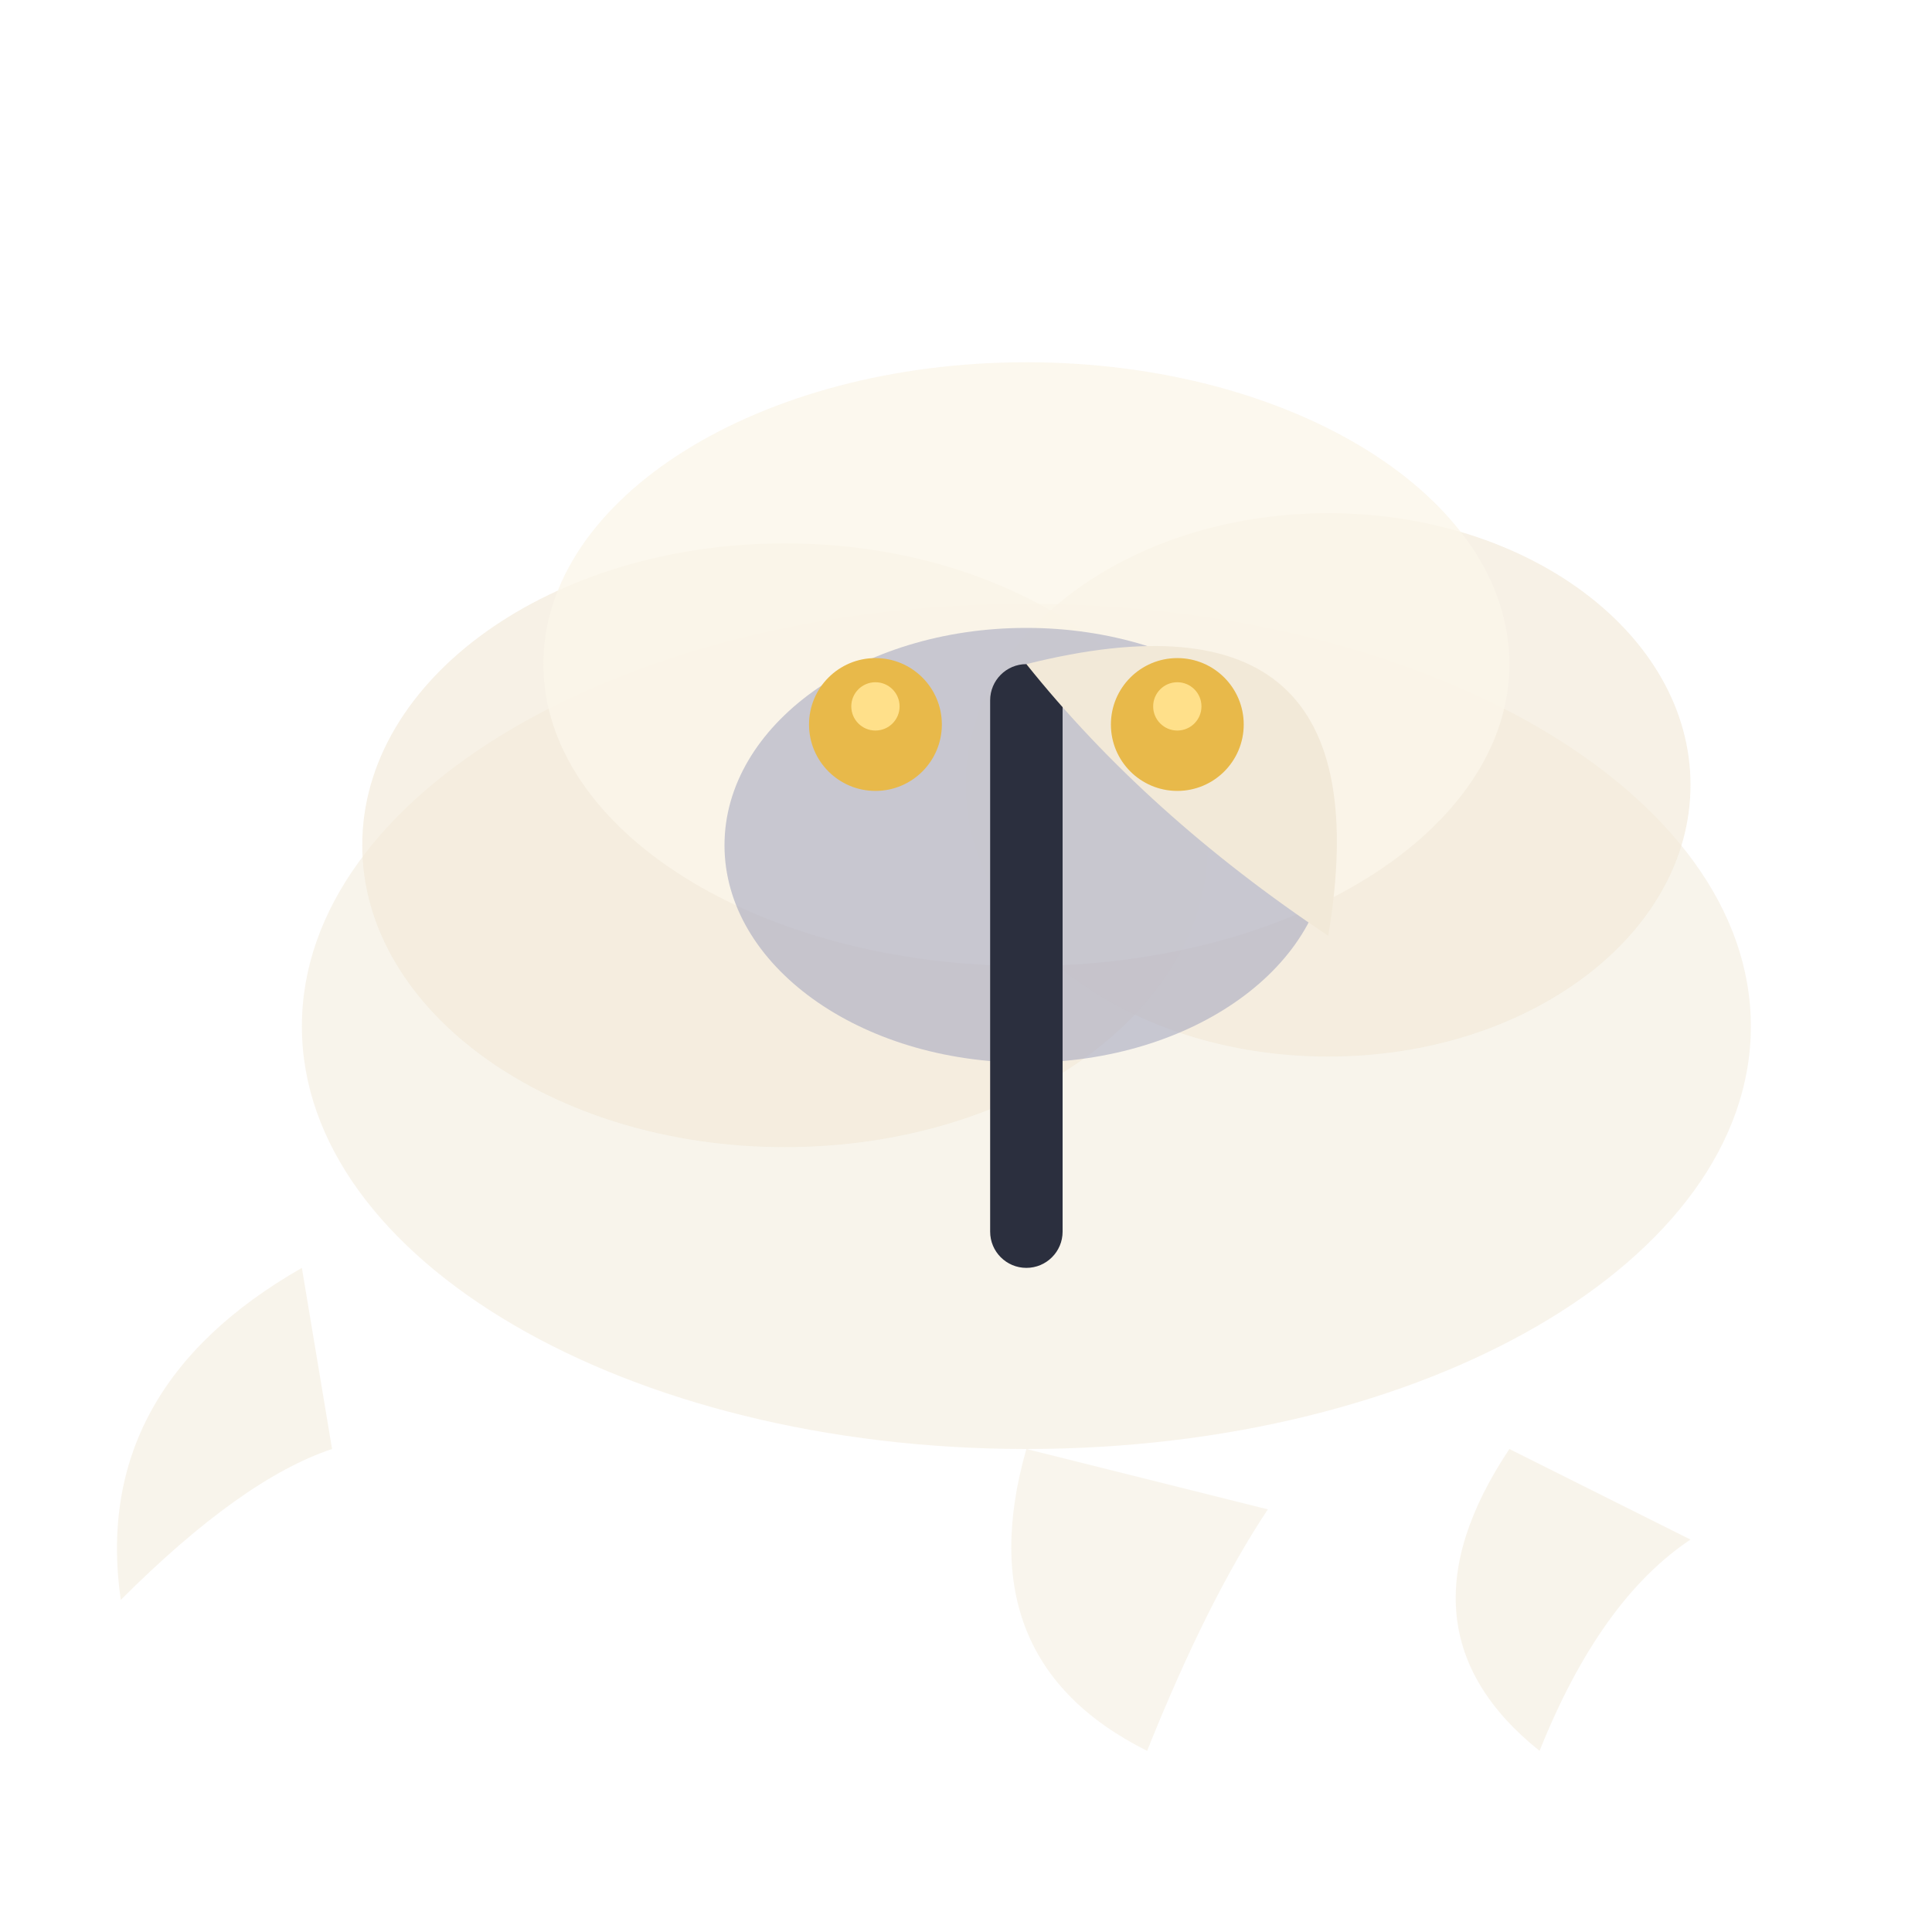
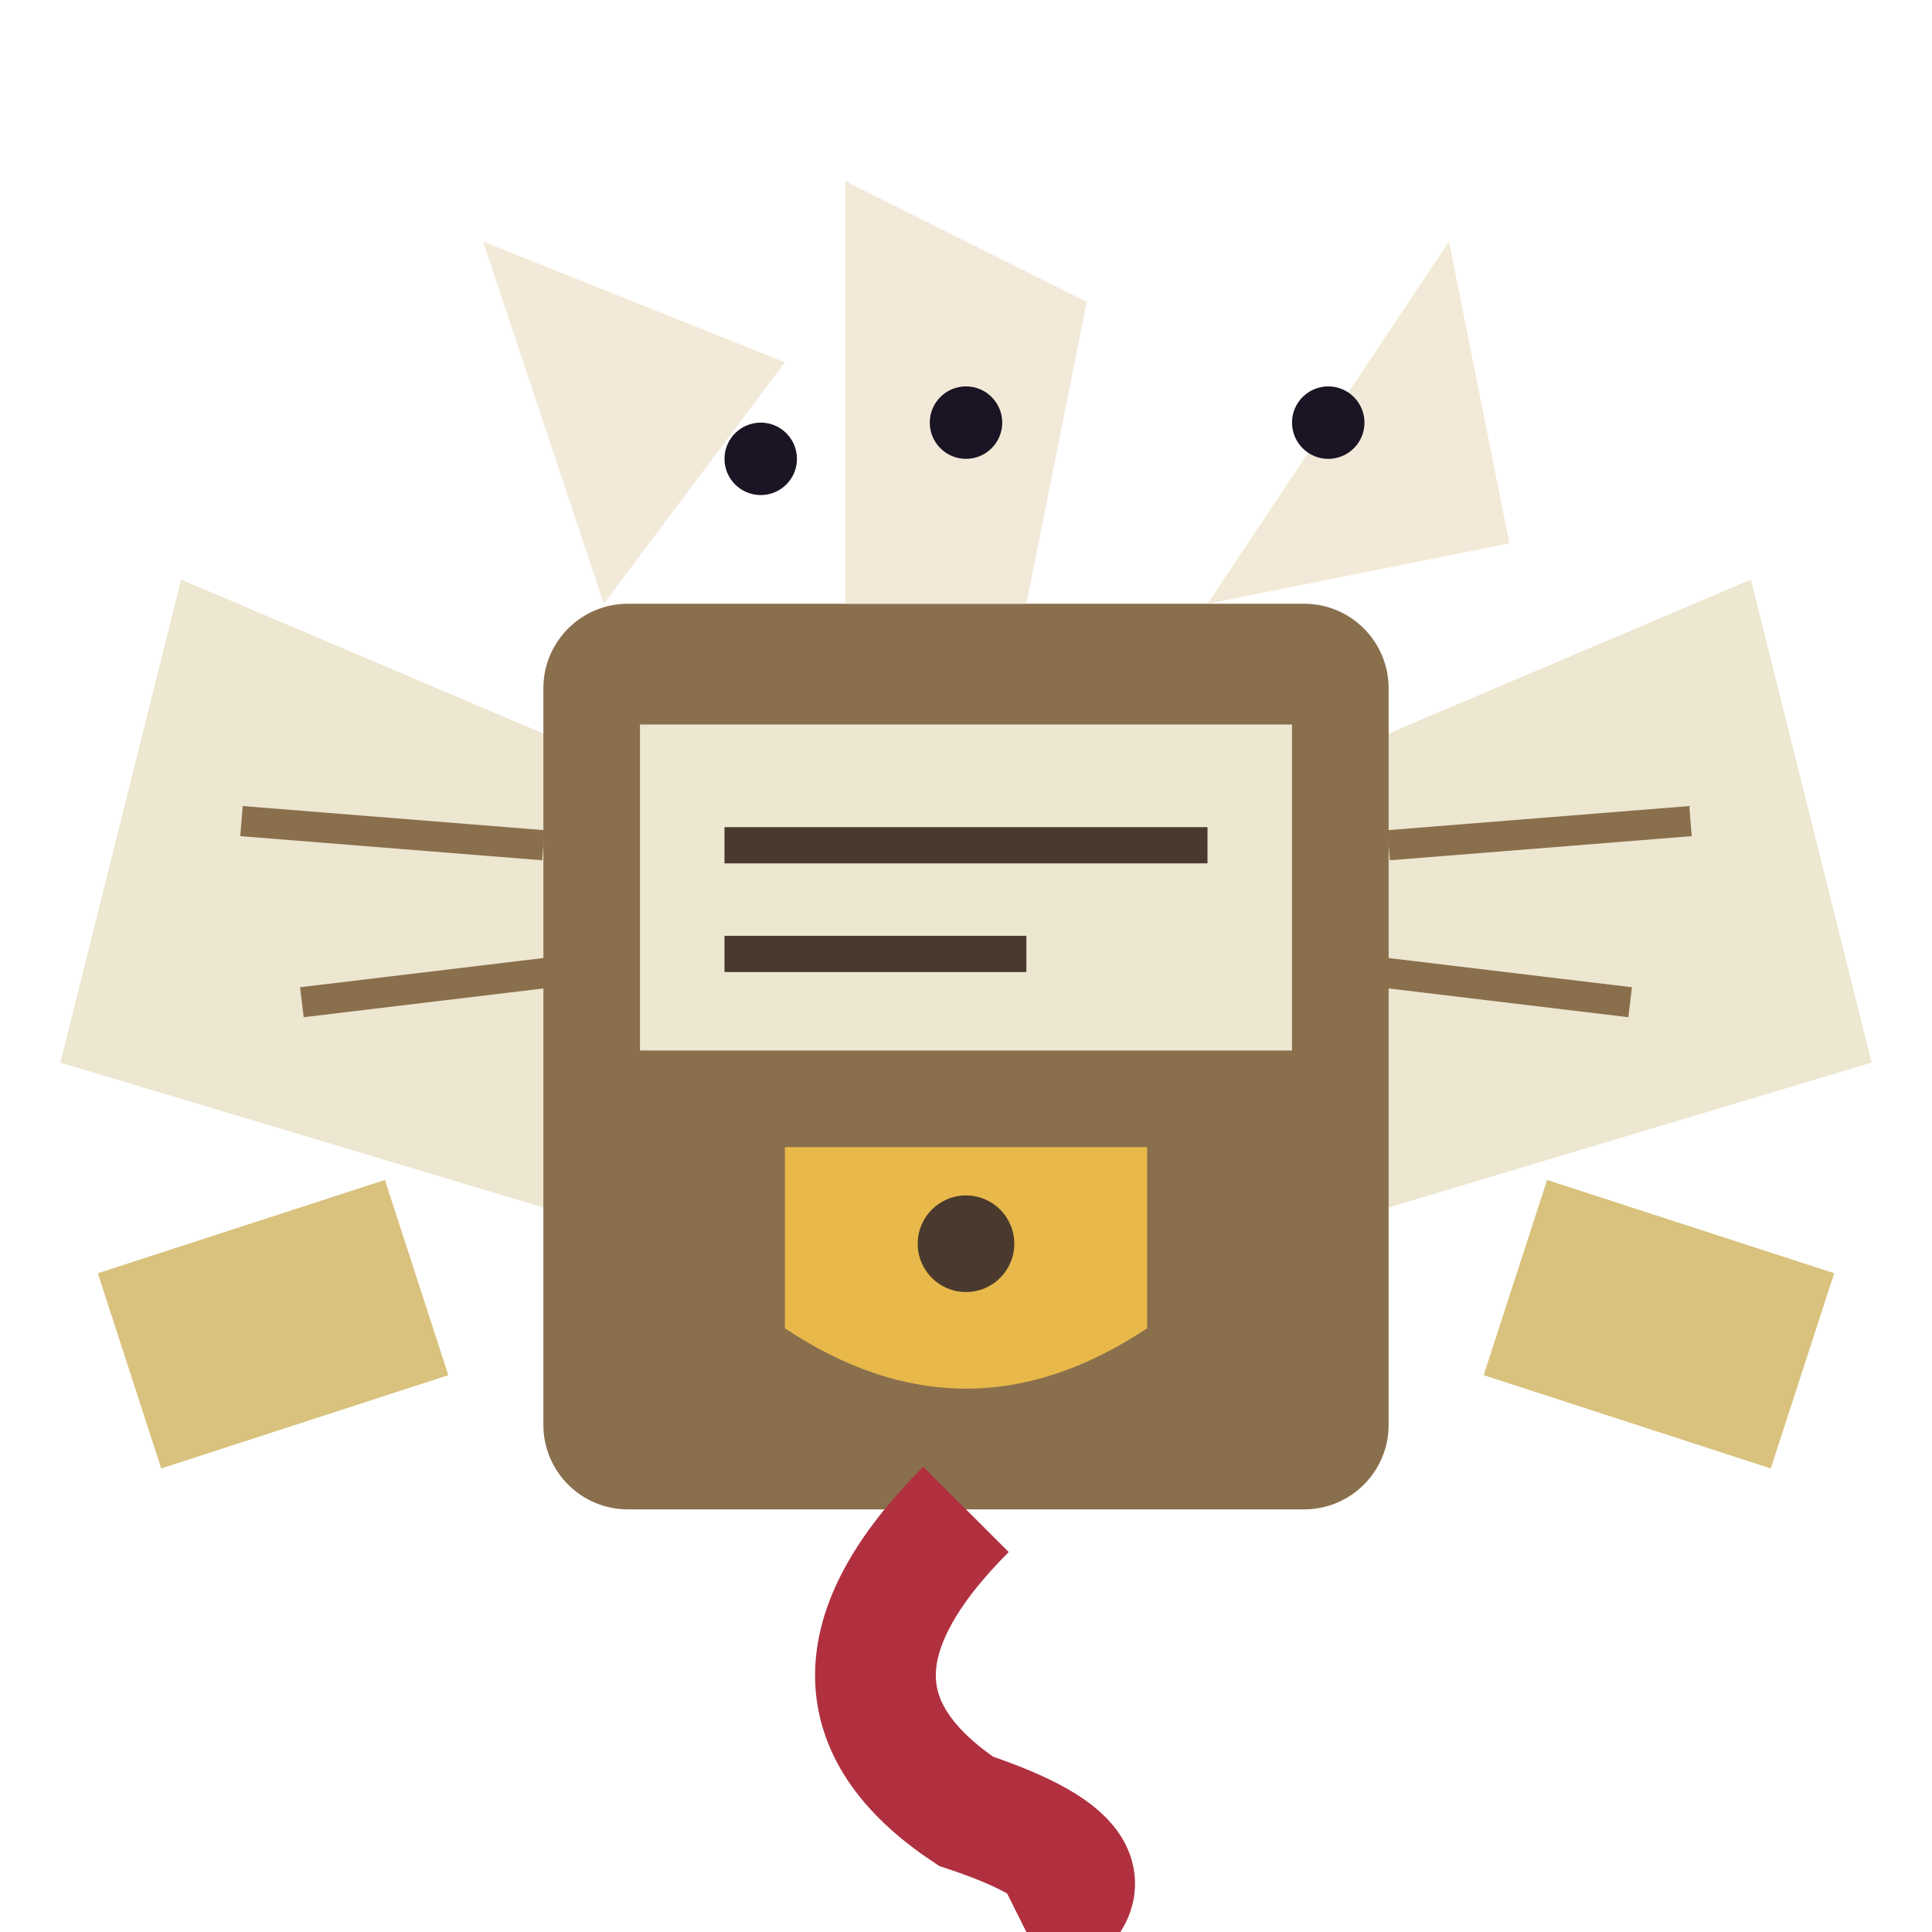
<svg xmlns="http://www.w3.org/2000/svg" viewBox="0 0 32 32">
-   <ellipse cx="17" cy="17" rx="12" ry="7" fill="#F2E9D8" opacity="0.5" />
-   <ellipse cx="13" cy="14" rx="7" ry="5" fill="#F2E9D8" opacity="0.65" />
-   <ellipse cx="22" cy="13" rx="6" ry="4.5" fill="#F2E9D8" opacity="0.65" />
-   <ellipse cx="17" cy="11" rx="8" ry="5" fill="#FBF6EA" opacity="0.8" />
-   <ellipse cx="17" cy="14" rx="5" ry="3.6" fill="#A6A9C0" opacity="0.6" />
-   <rect x="16.4" y="11" width="1.2" height="10" rx="0.6" fill="#2B2F3E" />
-   <path d="M17,11 Q23,9.5 22,15.5 Q19,13.5 17,11 Z" fill="#F2E9D8" />
-   <circle cx="14.5" cy="12" r="1.1" fill="#E8B94A" />
-   <circle cx="19.5" cy="12" r="1.1" fill="#E8B94A" />
-   <circle cx="14.5" cy="11.7" r="0.4" fill="#FFE08A" />
-   <circle cx="19.5" cy="11.7" r="0.4" fill="#FFE08A" />
-   <path d="M5,21 Q1.5,23 2,26.5 Q4,24.5 5.5,24 Z" fill="#F2E9D8" opacity="0.5" />
-   <path d="M25,24 Q23,27 25.5,29 Q26.5,26.5 28,25.5 Z" fill="#F2E9D8" opacity="0.5" />
-   <path d="M17,24 Q16,27.5 19,29 Q20,26.5 21,25 Z" fill="#F2E9D8" opacity="0.45" />
+   <path d="M11,13 L3,9.6 L1,17.6 L9,20 Z" fill="#EDE6D0" />
+   <path d="M5,16.6 L10,16 M4,13.6 L9,14" stroke="#8A6F4D" stroke-width="0.5" />
+   <path d="M21,13 L29,9.6 L31,17.6 L23,20 Z" fill="#EDE6D0" />
+   <path d="M27,16.6 L22,16 M28,13.6 L23,14" stroke="#8A6F4D" stroke-width="0.5" />
+   <rect x="1.4" y="20.3" width="5" height="3.4" fill="#D9C27E" transform="rotate(-18 4 20)" />
+   <rect x="25.6" y="20.3" width="5" height="3.4" fill="#D9C27E" transform="rotate(18 28 20)" />
+   <rect x="9" y="10" width="14" height="15" rx="1.4" fill="#8A6F4D" />
+   <rect x="10.6" y="12" width="10.8" height="5.4" fill="#EDE6D0" />
+   <path d="M12,14 H20 M12,15.8 H17" stroke="#4A3A2E" stroke-width="0.6" />
+   <path d="M13,19 H19 V22 Q16,24 13,22 Z" fill="#E8B94A" />
+   <circle cx="16" cy="20.6" r="0.8" fill="#4A3A2E" />
+   <path d="M10,10 L8,4 L13,6 Z M14,10 L14,3 L18,5 L17,10 Z M20,10 L24,4 L25,9 Z" fill="#F2E9D8" />
+   <circle cx="12.6" cy="7.6" r="0.6" fill="#1B1424" />
+   <circle cx="16" cy="7" r="0.6" fill="#1B1424" />
+   <circle cx="22" cy="7" r="0.6" fill="#1B1424" />
+   <path d="M16,25 Q13,28 16,30 Q19,31 17,32" stroke="#B03040" stroke-width="2" fill="none" />
</svg>
